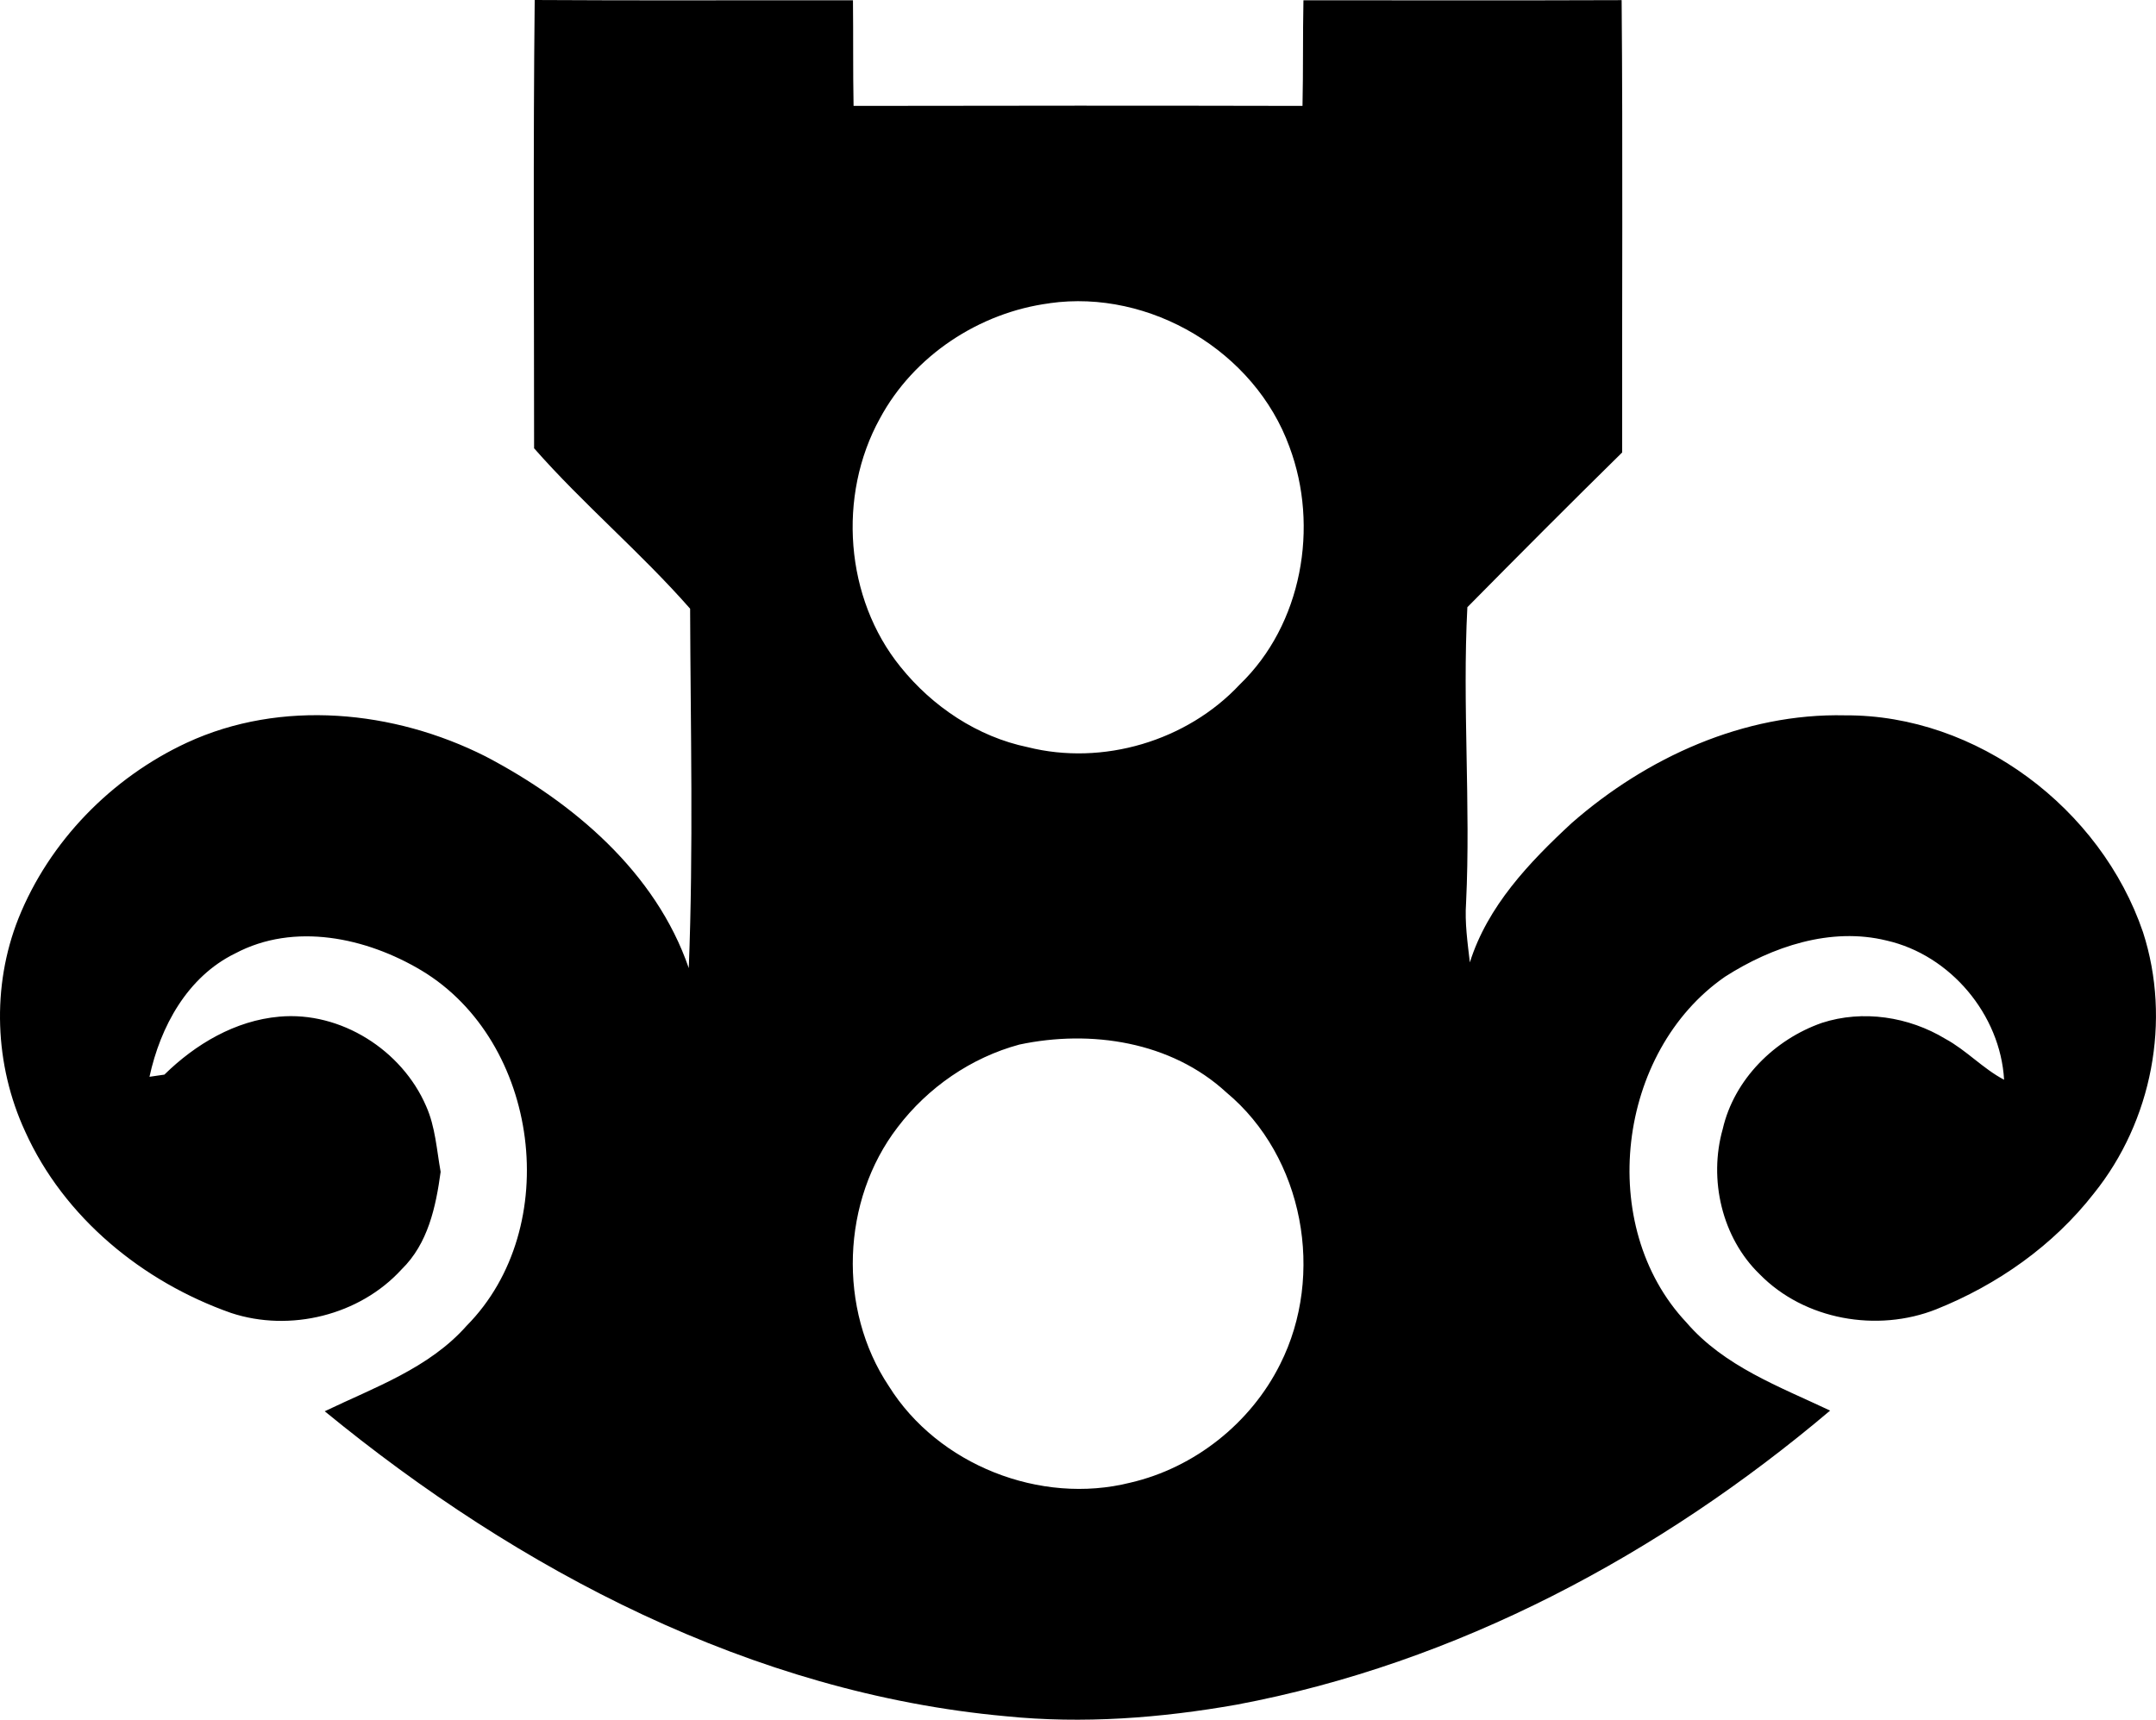
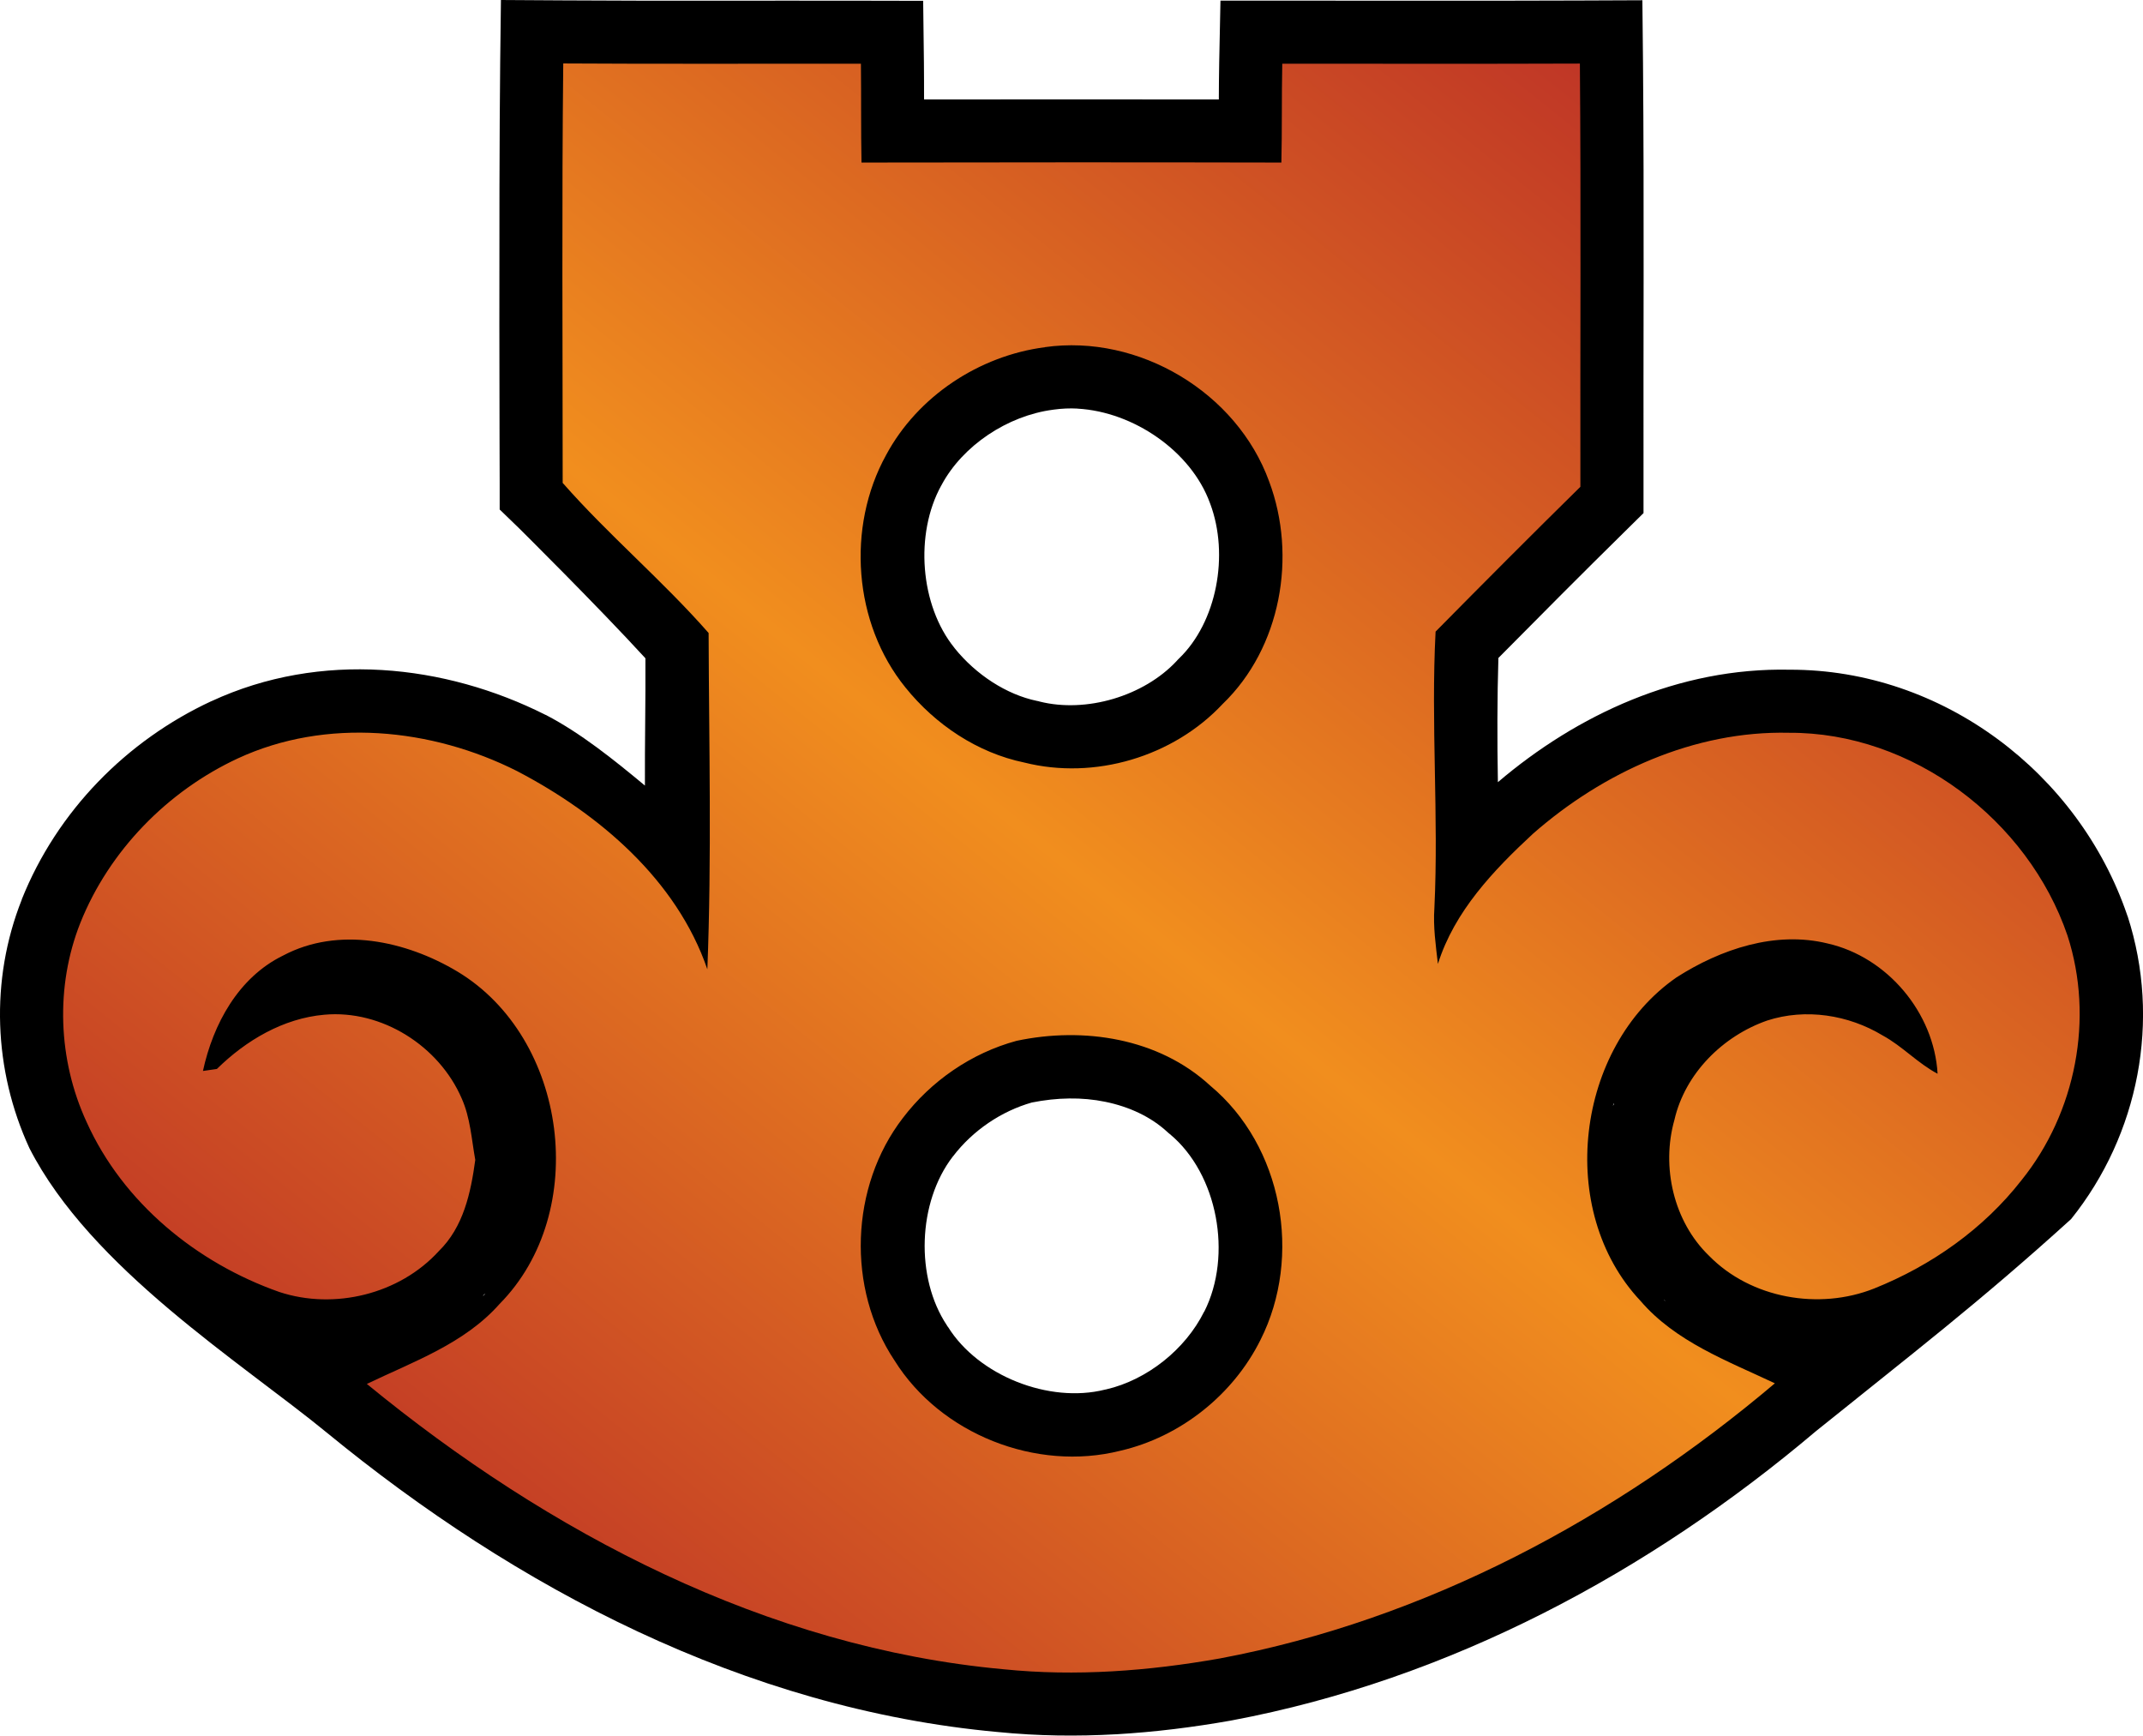
- <svg xmlns="http://www.w3.org/2000/svg" version="1.1" width="31.975" height="25.512" viewBox="0 0 31.975 25.512" id="svg6">
-   <defs id="defs10" />
-   <path fill="#000000" d="m 7.921,6.647 c 0,-2.216 -0.015,-4.432 0.009,-6.647 1.573,0.01 3.147,0.002 4.72,0.004 0.006,0.522 -10e-4,1.044 0.009,1.567 2.22,-0.004 4.438,-0.005 6.658,0 0.012,-0.522 0.003,-1.045 0.014,-1.567 1.573,0 3.146,0.004 4.719,-0.002 0.019,2.237 0.004,4.474 0.008,6.71 -0.772,0.759 -1.536,1.526 -2.296,2.296 -0.076,1.461 0.051,2.923 -0.019,4.384 -0.021,0.296 0.022,0.59 0.056,0.885 0.262,-0.834 0.881,-1.484 1.508,-2.065 1.112,-0.975 2.559,-1.635 4.057,-1.6 1.956,-0.011 3.793,1.382 4.418,3.216 0.424,1.31 0.134,2.805 -0.728,3.876 -0.603,0.774 -1.431,1.356 -2.338,1.719 -0.874,0.347 -1.954,0.159 -2.618,-0.519 -0.562,-0.543 -0.76,-1.408 -0.549,-2.154 0.169,-0.737 0.768,-1.331 1.472,-1.576 0.607,-0.197 1.288,-0.091 1.83,0.237 0.313,0.17 0.556,0.441 0.871,0.607 -0.055,-0.966 -0.796,-1.85 -1.742,-2.065 -0.829,-0.204 -1.697,0.089 -2.396,0.536 -1.603,1.109 -1.919,3.7 -0.573,5.13 0.558,0.65 1.378,0.951 2.131,1.307 -2.519,2.132 -5.537,3.749 -8.799,4.362 -1.131,0.2 -2.285,0.288 -3.428,0.172 -3.755,-0.342 -7.22,-2.162 -10.099,-4.524 0.738,-0.355 1.547,-0.638 2.104,-1.268 1.442,-1.457 1.084,-4.218 -0.669,-5.271 -0.816,-0.488 -1.886,-0.719 -2.763,-0.253 -0.709,0.346 -1.11,1.086 -1.271,1.83 0.055,-0.009 0.166,-0.025 0.221,-0.032 0.461,-0.453 1.052,-0.803 1.705,-0.86 0.911,-0.082 1.819,0.497 2.177,1.328 0.137,0.307 0.156,0.647 0.215,0.974 -0.071,0.521 -0.187,1.065 -0.579,1.447 -0.622,0.682 -1.655,0.935 -2.528,0.647 -1.311,-0.461 -2.479,-1.414 -3.056,-2.695 -0.454,-0.984 -0.499,-2.149 -0.099,-3.157 0.458,-1.145 1.383,-2.09 2.498,-2.608 1.401,-0.649 3.072,-0.482 4.428,0.202 1.298,0.679 2.528,1.72 3.016,3.142 0.07,-1.777 0.026,-3.554 0.02,-5.332 C 9.506,8.199 8.648,7.478 7.919,6.648 Z M 15.566,4.499 c -1.042,0.136 -2.017,0.778 -2.517,1.71 -0.63,1.142 -0.519,2.667 0.307,3.685 0.473,0.588 1.141,1.036 1.885,1.19 1.112,0.28 2.361,-0.09 3.145,-0.929 0.924,-0.889 1.181,-2.342 0.737,-3.527 -0.513,-1.414 -2.066,-2.341 -3.557,-2.13 z m -0.448,10.997 c -0.717,0.194 -1.357,0.637 -1.805,1.226 -0.835,1.086 -0.891,2.702 -0.131,3.841 0.729,1.169 2.248,1.768 3.582,1.432 0.951,-0.22 1.787,-0.884 2.222,-1.758 0.667,-1.323 0.351,-3.075 -0.798,-4.031 -0.819,-0.755 -2.009,-0.935 -3.07,-0.71 z" id="path4" />
+ <svg xmlns="http://www.w3.org/2000/svg" version="1.1" width="33.98" height="27.517" viewBox="0 0 33.98 27.517" id="svg4">
+   <defs>
+     <linearGradient id="rarity" x1="0" y1="1" x2="1" y2="0">
+       <stop offset="0" style="stop-color:rgb(192,55,38);stop-opacity:1" id="stop2" />
+       <stop offset="0.125" style="stop-color:rgb(192,55,38);stop-opacity:1" id="stop4" />
+       <stop offset="0.5" style="stop-color:rgb(241,142,30);stop-opacity:1" id="stop6" />
+       <stop offset="0.875" style="stop-color:rgb(192,55,38);stop-opacity:1" id="stop8" />
+       <stop offset="1" style="stop-color:rgb(192,55,38);stop-opacity:1" id="stop10" />
+     </linearGradient>
+     <linearGradient id="mythic" x1="0" y1="1" x2="1" y2="0">
+       <stop offset="0" style="stop-color:rgb(192,55,38);stop-opacity:1" />
+       <stop offset="0.125" style="stop-color:rgb(192,55,38);stop-opacity:1" />
+       <stop offset="0.5" style="stop-color:rgb(241,142,30);stop-opacity:1" />
+       <stop offset="0.875" style="stop-color:rgb(192,55,38);stop-opacity:1" />
+       <stop offset="1" style="stop-color:rgb(192,55,38);stop-opacity:1" />
+     </linearGradient>
+     <linearGradient id="rare" x1="0" y1="1" x2="1" y2="0">
+       <stop offset="0" style="stop-color:rgb(146,116,67);stop-opacity:1" />
+       <stop offset="0.125" style="stop-color:rgb(146,116,67);stop-opacity:1" />
+       <stop offset="0.5" style="stop-color:rgb(211,178,108);stop-opacity:1" />
+       <stop offset="0.875" style="stop-color:rgb(146,116,67);stop-opacity:1" />
+       <stop offset="1" style="stop-color:rgb(146,116,67);stop-opacity:1" />
+     </linearGradient>
+     <linearGradient id="special" x1="0" y1="1" x2="1" y2="0">
+       <stop offset="0" style="stop-color:rgb(76, 56, 106);stop-opacity:1" />
+       <stop offset="0.125" style="stop-color:rgb(76, 56, 106);stop-opacity:1" />
+       <stop offset="0.5" style="stop-color:rgb(201, 173, 221);stop-opacity:1" />
+       <stop offset="0.875" style="stop-color:rgb(76, 56, 106);stop-opacity:1" />
+       <stop offset="1" style="stop-color:rgb(76, 56, 106);stop-opacity:1" />
+     </linearGradient>
+     <linearGradient id="uncommon" x1="0" y1="1" x2="1" y2="0">
+       <stop offset="0" style="stop-color:rgb(98,110,119);stop-opacity:1" />
+       <stop offset="0.125" style="stop-color:rgb(98,110,119);stop-opacity:1" />
+       <stop offset="0.5" style="stop-color:rgb(196,222,238);stop-opacity:1" />
+       <stop offset="0.875" style="stop-color:rgb(98,110,119);stop-opacity:1" />
+       <stop offset="1" style="stop-color:rgb(98,110,119);stop-opacity:1" />
+     </linearGradient>
+     <linearGradient id="common" x1="0" y1="1" x2="1" y2="0">
+       <stop offset="0" style="stop-color:rgb(0,0,0);stop-opacity:1" />
+     </linearGradient>
+     <linearGradient id="rarity-outline" x1="0" y1="1" x2="0" y2="1">
+       <stop offset="0" style="stop-color:rgb(0,0,0);stop-opacity:1" />
+     </linearGradient>
+   </defs>
+   <path fill="url(#rarity-outline)" d="M 7.943,0 7.931,0.994 C 7.907,3.228 7.923,7.656 7.923,7.656 v 0.422 l 0.305,0.295 c 0,0 1.252,1.24 2.006,2.064 0.004,0.682 -0.011,1.344 -0.008,2.018 -0.502,-0.417 -1.017,-0.83 -1.562,-1.115 l -0.006,-0.004 -0.008,-0.002 C 7.057,10.531 5.088,10.313 3.353,11.117 h -0.002 c -1.345,0.625 -2.446,1.743 -3.006,3.143 v 0.002 0.002 c -0.506,1.276 -0.447,2.706 0.121,3.939 0.976,1.908 3.352,3.393 4.717,4.512 2.988,2.451 6.623,4.38 10.641,4.746 h 0.002 c 1.257,0.126 2.5,0.029 3.693,-0.182 l 0.004,-0.002 h 0.006 c 3.466,-0.651 6.63,-2.357 9.26,-4.582 1.529,-1.232 2.587,-2.039 4.051,-3.367 1.074,-1.339 1.429,-3.156 0.896,-4.803 l -0.004,-0.006 -0.002,-0.008 c -0.767,-2.249 -2.926,-3.899 -5.354,-3.893 -1.759,-0.037 -3.372,0.716 -4.625,1.783 -0.012,-0.659 -0.011,-1.346 0.008,-1.969 0.665,-0.672 1.33,-1.341 2.002,-2.002 l 0.299,-0.295 V 7.717 C 26.056,5.486 26.071,3.247 26.052,1 l -0.01,-0.996 -0.994,0.004 c -1.569,0.006 -3.142,0.002 -4.717,0.002 h -0.979 l -0.02,0.979 c -0.004,0.206 -0.005,0.39 -0.006,0.588 -1.558,-0.002 -3.116,-0.002 -4.674,0 -2.05e-4,-0.194 3.87e-4,-0.379 -0.002,-0.578 l -0.012,-0.986 -0.988,-0.002 C 12.075,0.008 10.502,0.016 8.937,0.006 Z M 17.087,6.479 c 0.888,0.05 1.8,0.676 2.098,1.496 l 0.002,0.006 0.002,0.004 c 0.305,0.815 0.104,1.879 -0.494,2.455 l -0.02,0.02 -0.018,0.02 c -0.522,0.559 -1.434,0.828 -2.172,0.643 l -0.02,-0.006 -0.021,-0.004 c -0.484,-0.1 -0.968,-0.415 -1.309,-0.838 v -0.002 l -0.002,-0.002 C 14.588,9.597 14.501,8.466 14.925,7.697 l 0.004,-0.004 0.002,-0.006 c 0.334,-0.623 1.045,-1.097 1.766,-1.191 l 0.012,-0.002 h 0.002 c 0.124,-0.017 0.25,-0.023 0.377,-0.016 z M 16.953,17.416 c 0.196,-0.003 0.389,0.015 0.574,0.053 0.38,0.078 0.723,0.238 0.984,0.479 l 0.02,0.018 0.02,0.016 c 0.757,0.629 0.995,1.92 0.545,2.812 l -0.002,0.002 -0.002,0.002 c -0.297,0.597 -0.905,1.081 -1.551,1.23 l -0.01,0.002 -0.01,0.002 c -0.887,0.223 -2.008,-0.222 -2.488,-0.992 l -0.01,-0.012 -0.008,-0.014 c -0.505,-0.757 -0.464,-1.953 0.092,-2.676 l 0.002,-0.002 0.002,-0.002 c 0.312,-0.41 0.767,-0.717 1.25,-0.854 0.196,-0.039 0.396,-0.062 0.592,-0.064 z m 8.635,0.068 c -0.003,0.009 0.003,0.018 0,0.027 -0.002,0.008 -0.01,0.013 -0.012,0.021 z m -17.891,3.025 -0.041,0.043 c 0.009,-0.009 0.01,-0.02 0.02,-0.029 0.006,-0.006 0.015,-0.007 0.021,-0.014 z m 18.687,0.1 c 0.003,0.003 0.009,0.003 0.012,0.006 0.004,0.004 0.004,0.01 0.008,0.014 z" />
+   <path fill="url(#rarity)" d="m 8.922,7.653 c 0,-2.216 -0.015,-4.432 0.009,-6.647 1.573,0.01 3.147,0.002 4.72,0.004 0.006,0.522 -10e-4,1.044 0.009,1.567 2.22,-0.004 4.438,-0.005 6.658,0 0.012,-0.522 0.003,-1.045 0.014,-1.567 1.573,0 3.146,0.004 4.719,-0.002 0.019,2.237 0.004,4.474 0.008,6.71 -0.772,0.759 -1.536,1.526 -2.296,2.296 -0.076,1.461 0.051,2.923 -0.019,4.384 -0.021,0.296 0.022,0.59 0.056,0.885 0.262,-0.834 0.881,-1.484 1.508,-2.065 1.112,-0.975 2.559,-1.635 4.057,-1.6 1.956,-0.011 3.793,1.382 4.418,3.216 0.424,1.31 0.134,2.805 -0.728,3.876 -0.603,0.774 -1.431,1.356 -2.338,1.719 -0.874,0.347 -1.954,0.159 -2.618,-0.519 -0.562,-0.543 -0.76,-1.408 -0.549,-2.154 0.169,-0.737 0.768,-1.331 1.472,-1.576 0.607,-0.197 1.288,-0.091 1.83,0.237 0.313,0.17 0.556,0.441 0.871,0.607 -0.055,-0.966 -0.796,-1.85 -1.742,-2.065 -0.829,-0.204 -1.697,0.089 -2.396,0.536 -1.603,1.109 -1.919,3.7 -0.573,5.13 0.558,0.65 1.378,0.951 2.131,1.307 -2.519,2.132 -5.537,3.749 -8.799,4.362 -1.131,0.2 -2.285,0.288 -3.428,0.172 -3.755,-0.342 -7.22,-2.162 -10.099,-4.524 0.738,-0.355 1.547,-0.638 2.104,-1.268 1.442,-1.457 1.084,-4.218 -0.669,-5.271 -0.816,-0.488 -1.886,-0.719 -2.763,-0.253 -0.709,0.346 -1.11,1.086 -1.271,1.83 0.055,-0.009 0.166,-0.025 0.221,-0.032 0.461,-0.453 1.052,-0.803 1.705,-0.86 0.911,-0.082 1.819,0.497 2.177,1.328 0.137,0.307 0.156,0.647 0.215,0.974 -0.071,0.521 -0.187,1.065 -0.579,1.447 -0.622,0.682 -1.655,0.935 -2.528,0.647 -1.311,-0.461 -2.479,-1.414 -3.056,-2.695 -0.454,-0.984 -0.499,-2.149 -0.099,-3.157 0.458,-1.145 1.383,-2.09 2.498,-2.608 1.401,-0.649 3.072,-0.482 4.428,0.202 1.298,0.679 2.528,1.72 3.016,3.142 0.07,-1.777 0.026,-3.554 0.02,-5.332 -0.729,-0.831 -1.587,-1.552 -2.316,-2.382 z m 7.645,-2.148 c -1.042,0.136 -2.017,0.778 -2.517,1.71 -0.63,1.142 -0.519,2.667 0.307,3.685 0.473,0.588 1.141,1.036 1.885,1.19 1.112,0.28 2.361,-0.09 3.145,-0.929 0.924,-0.889 1.181,-2.342 0.737,-3.527 -0.513,-1.414 -2.066,-2.341 -3.557,-2.13 z m -0.448,10.997 c -0.717,0.194 -1.357,0.637 -1.805,1.226 -0.835,1.086 -0.891,2.702 -0.131,3.841 0.729,1.169 2.248,1.768 3.582,1.432 0.951,-0.22 1.787,-0.884 2.222,-1.758 0.667,-1.323 0.351,-3.075 -0.798,-4.031 -0.819,-0.755 -2.009,-0.935 -3.07,-0.71 z" />
</svg>
